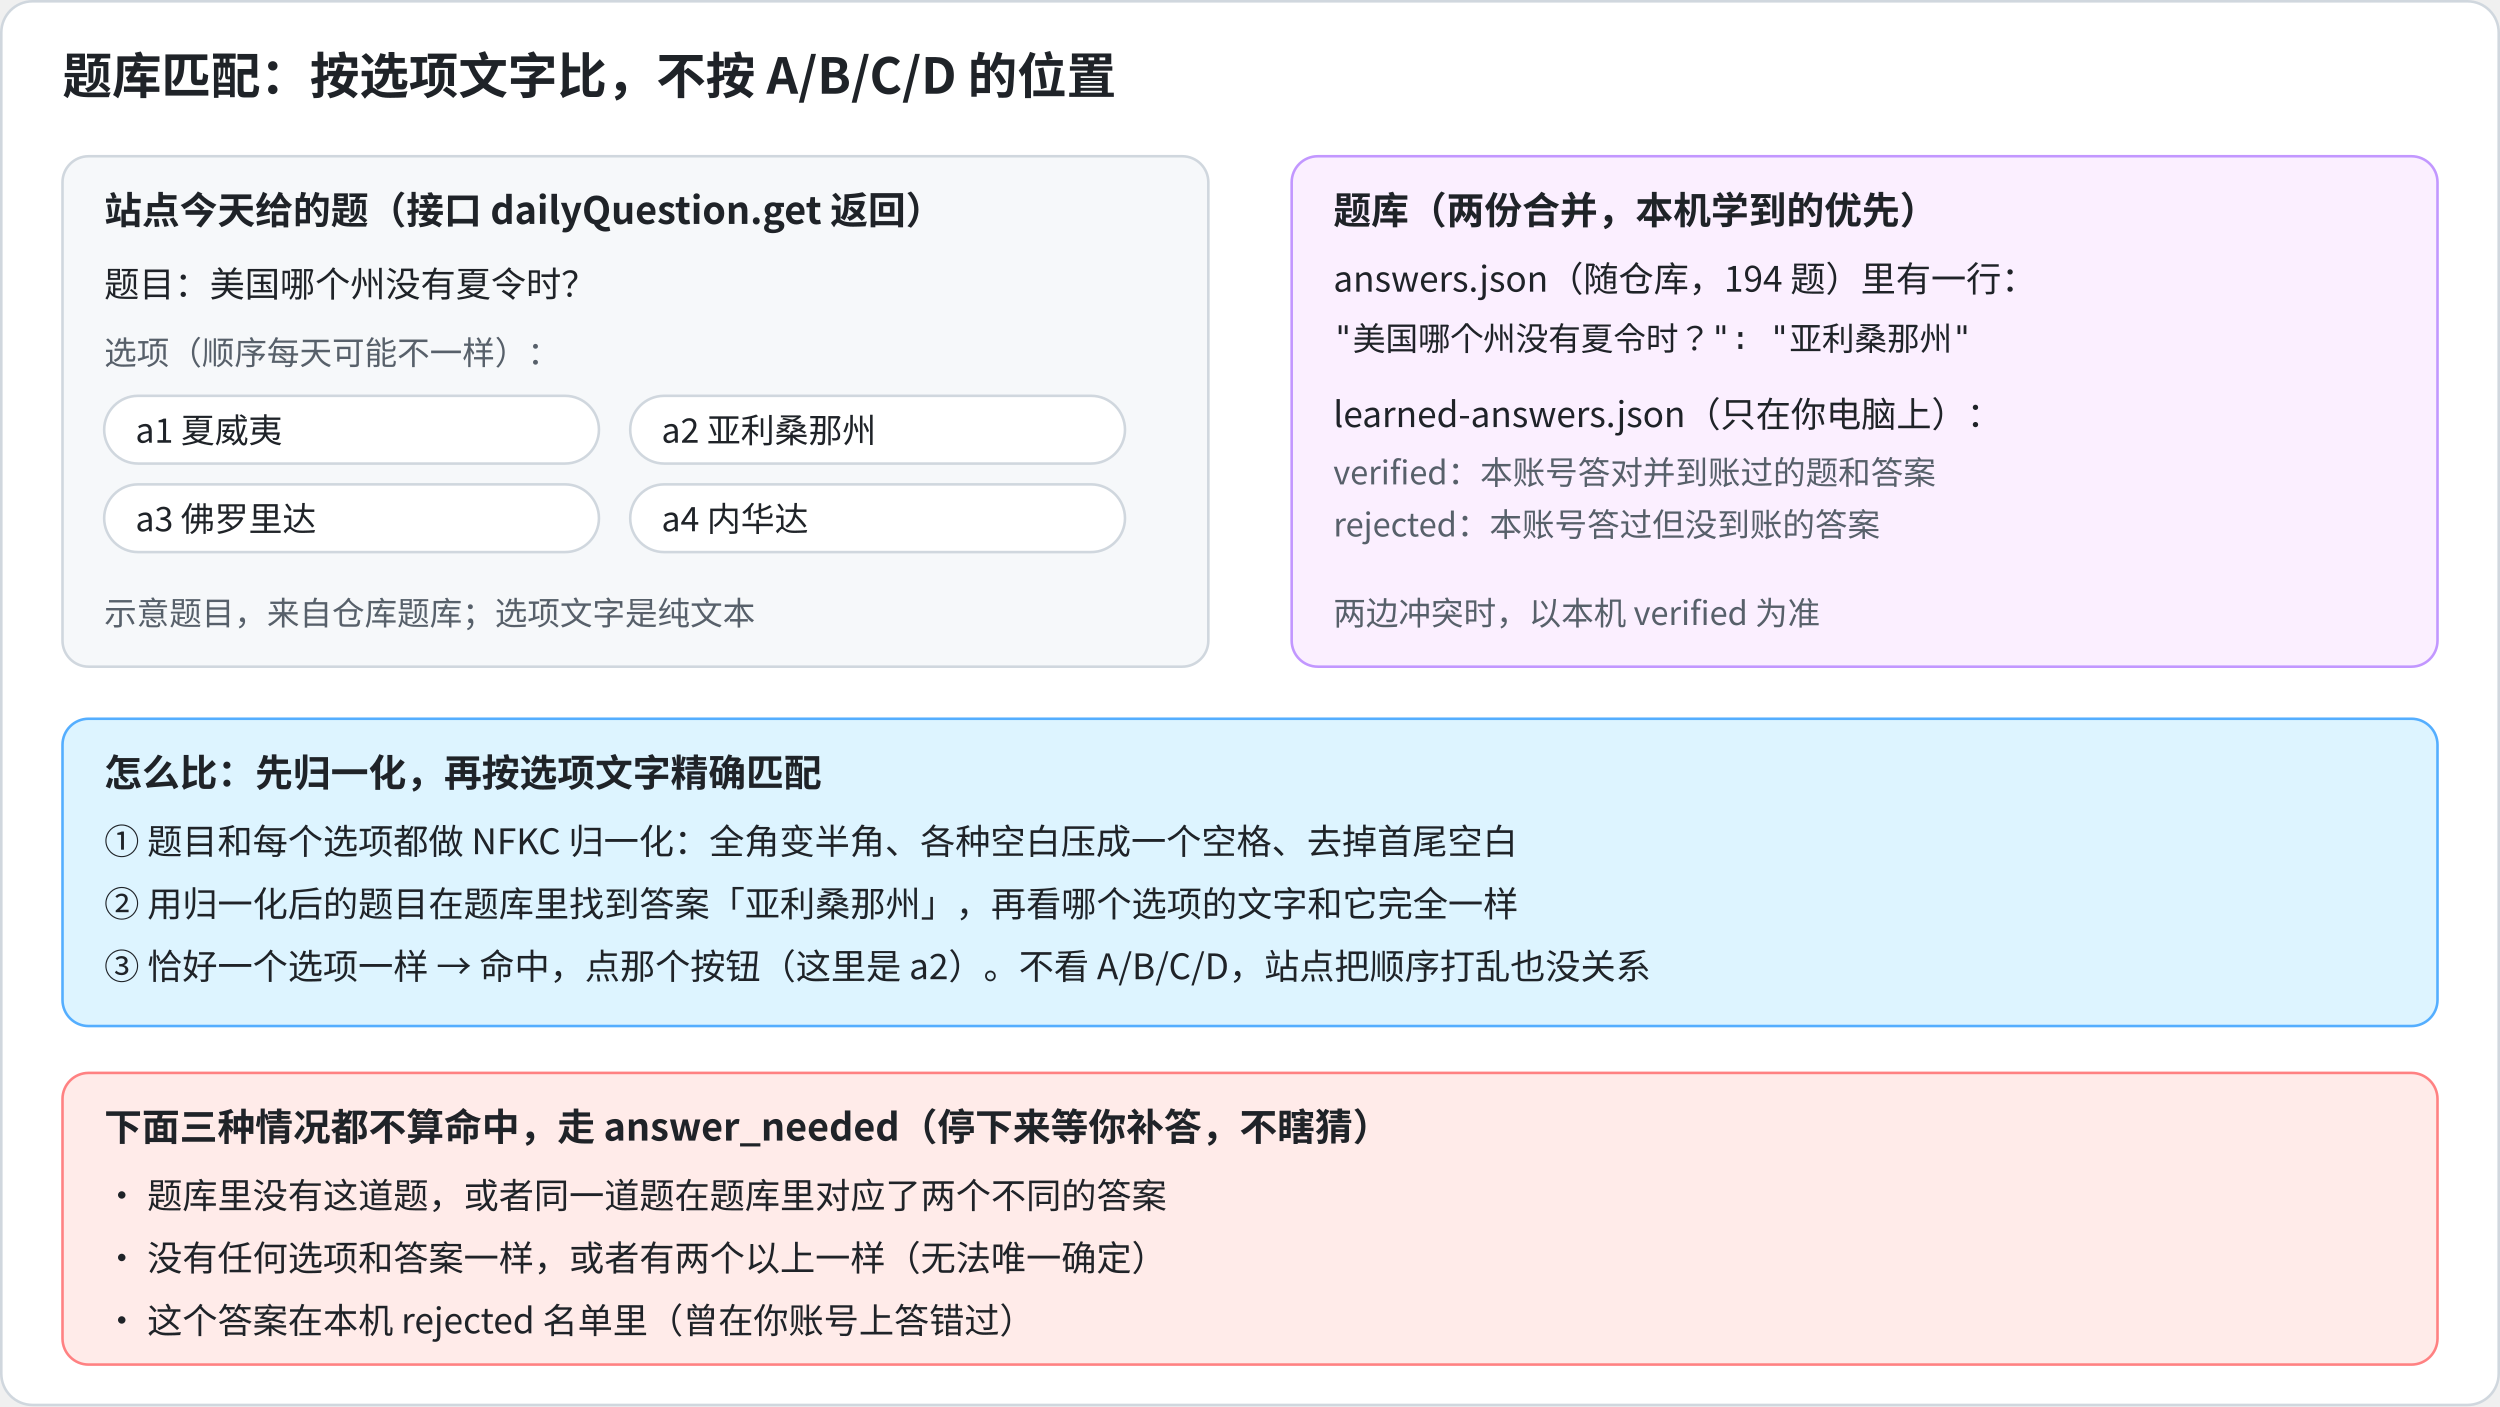
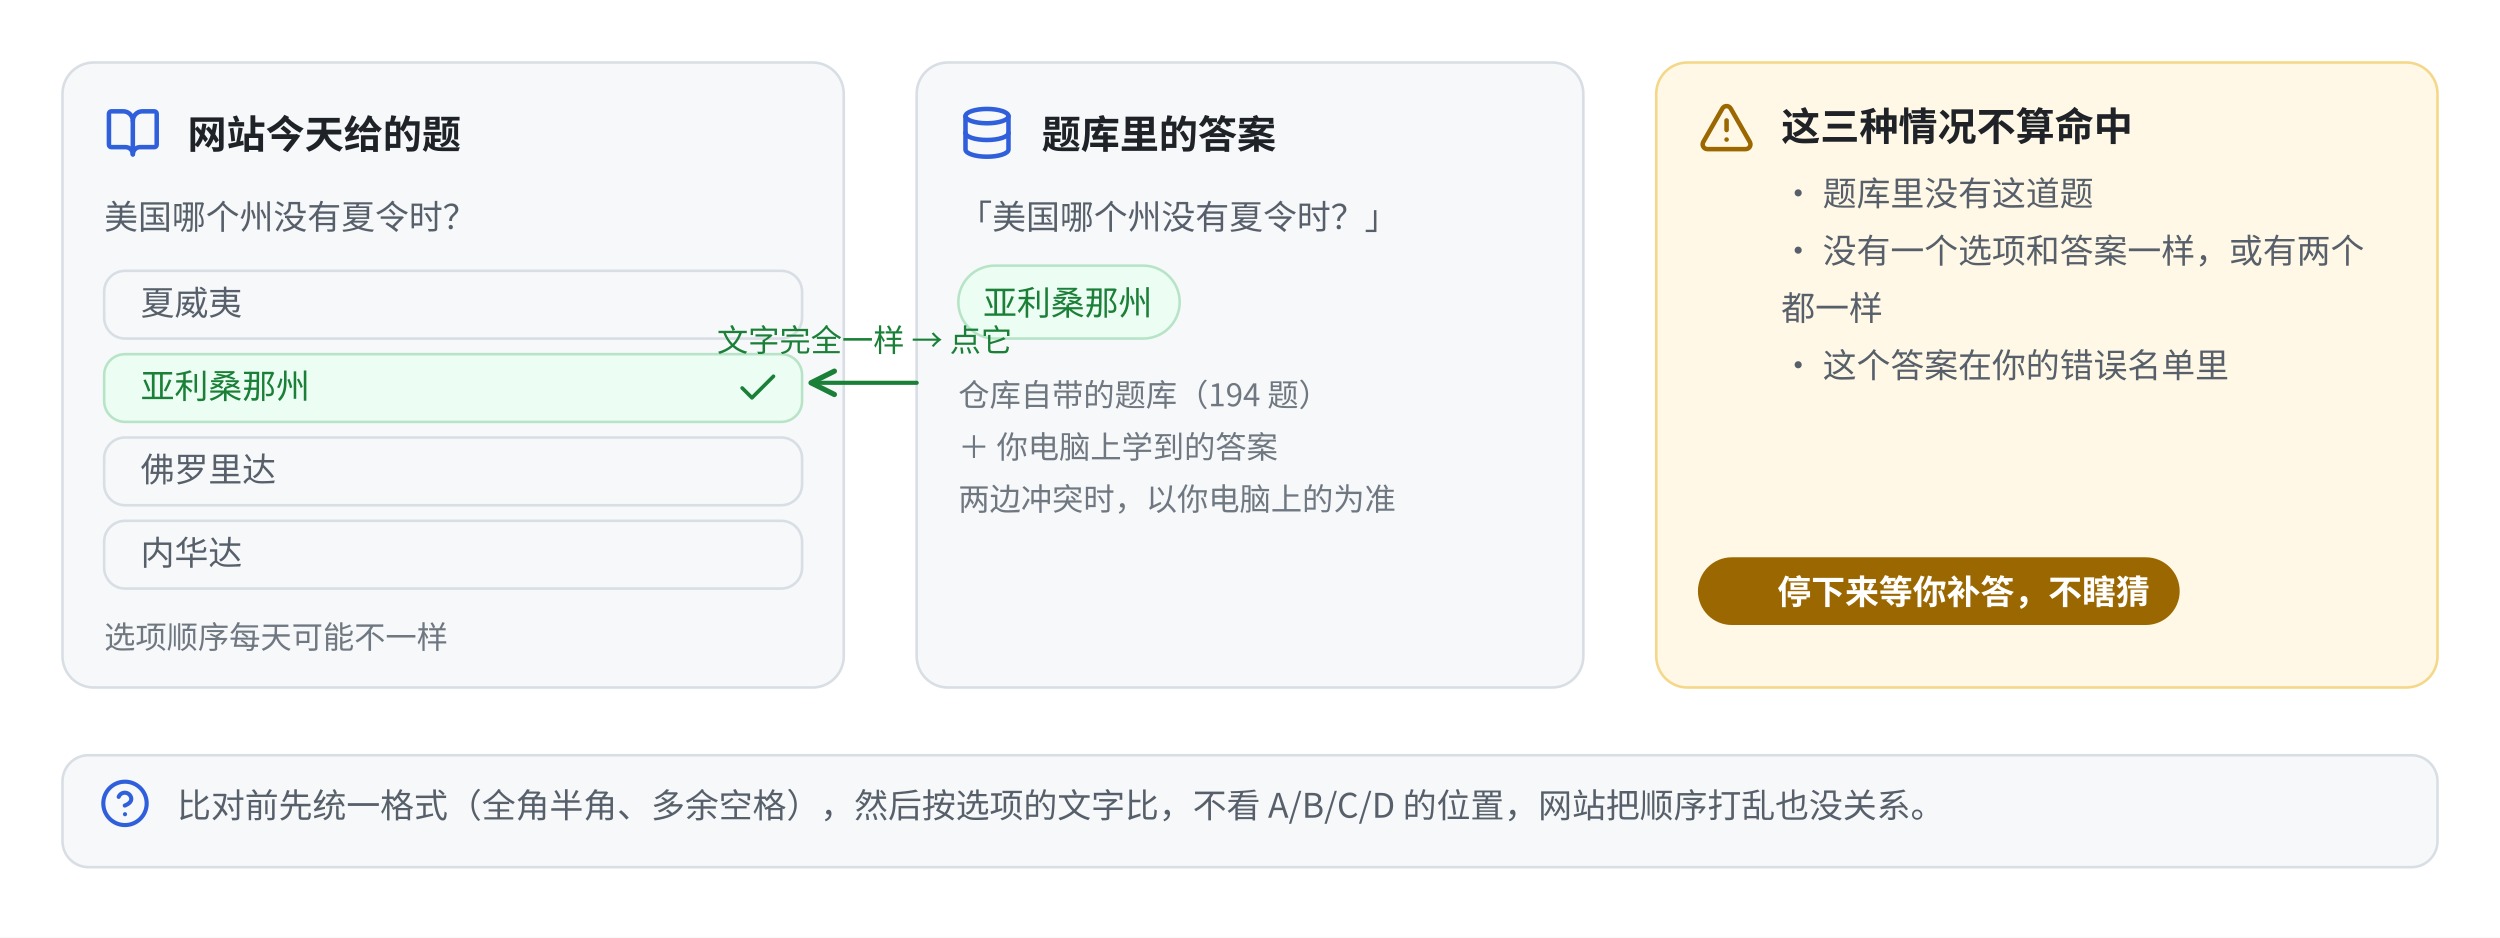
- <svg xmlns="http://www.w3.org/2000/svg" width="960" height="540" viewBox="0 0 960 540" role="img" aria-label="题库匹配：按选项文字比，不按 ABCD">
+ <svg xmlns="http://www.w3.org/2000/svg" width="960" height="360" viewBox="0 0 960 360" role="img" aria-label="题库匹配：按选项文字比，不按 ABCD">
  <style>
- text{font-family:-apple-system,BlinkMacSystemFont,'Segoe UI','PingFang SC','Hiragino Sans GB','Microsoft YaHei','Noto Sans CJK SC',Helvetica,Arial,sans-serif;fill:#1f2328}
- .h{font-size:19px;font-weight:700}.b{font-size:14.5px;font-weight:600}.t{font-size:13.5px}.s{font-size:12.5px;fill:#57606a}
- .m{font-family:ui-monospace,SFMono-Regular,Menlo,Consolas,monospace;font-size:12.5px}
- .pill{font-size:13px}
+ text{font-family:-apple-system,BlinkMacSystemFont,'Segoe UI','PingFang SC','Hiragino Sans GB','Microsoft YaHei','Noto Sans CJK SC',Helvetica,Arial,sans-serif;fill:#1f2328;font-size:13px}
+ .h{font-size:15px;font-weight:600}.hb{font-size:17px;font-weight:700}
+ .s{font-size:13px;fill:#57606a}.xs{font-size:12px;fill:#6f7781}
+ .mono{font-family:ui-monospace,SFMono-Regular,Menlo,Consolas,'PingFang SC','Microsoft YaHei',monospace;font-size:12px;fill:#57606a}
+ .w{fill:#ffffff;font-weight:600}
+ .bg{fill:#ffffff}
+ .line{stroke:#8c959f;stroke-width:1.6;fill:none;stroke-linecap:round;stroke-linejoin:round}
+ .line.soft{stroke:#c9d1d9}
+ .ar{stroke:#8c959f;stroke-width:1.6;fill:none;marker-end:url(#ah);stroke-linecap:round;stroke-linejoin:round}
+ .ar.blue{stroke:#2f5fdb;marker-end:url(#ah-blue)}.ar.green{stroke:#1a7f37;marker-end:url(#ah-green)}
+ .ar.red{stroke:#cf222e;marker-end:url(#ah-red)}.ar.amber{stroke:#9a6700;marker-end:url(#ah-amber)}
+ .ar.dash{stroke-dasharray:5 4}
+ .ic{fill:none;stroke-width:1.9;stroke-linecap:round;stroke-linejoin:round}
+ .c-gray{fill:#f6f8fa;stroke:#d8dee4;stroke-width:1}.f-gray{fill:#57606a}.k-gray{stroke:#57606a}.t-gray{fill:#57606a}.ic-gray{stroke:#57606a}.sf-gray{fill:#f6f8fa}.ss-gray{stroke:#d8dee4}
+ .c-blue{fill:#eef4ff;stroke:#c7d7fe;stroke-width:1}.f-blue{fill:#2f5fdb}.k-blue{stroke:#2f5fdb}.t-blue{fill:#2f5fdb}.ic-blue{stroke:#2f5fdb}.sf-blue{fill:#eef4ff}.ss-blue{stroke:#c7d7fe}
+ .c-green{fill:#ecfdf3;stroke:#b7e4c7;stroke-width:1}.f-green{fill:#1a7f37}.k-green{stroke:#1a7f37}.t-green{fill:#1a7f37}.ic-green{stroke:#1a7f37}.sf-green{fill:#ecfdf3}.ss-green{stroke:#b7e4c7}
+ .c-amber{fill:#fff8e6;stroke:#f5d78a;stroke-width:1}.f-amber{fill:#9a6700}.k-amber{stroke:#9a6700}.t-amber{fill:#9a6700}.ic-amber{stroke:#9a6700}.sf-amber{fill:#fff8e6}.ss-amber{stroke:#f5d78a}
+ .c-red{fill:#fff1f0;stroke:#f7b9b4;stroke-width:1}.f-red{fill:#cf222e}.k-red{stroke:#cf222e}.t-red{fill:#cf222e}.ic-red{stroke:#cf222e}.sf-red{fill:#fff1f0}.ss-red{stroke:#f7b9b4}
+ .c-purple{fill:#f6f1ff;stroke:#d6c7f5;stroke-width:1}.f-purple{fill:#6e40c9}.k-purple{stroke:#6e40c9}.t-purple{fill:#6e40c9}.ic-purple{stroke:#6e40c9}.sf-purple{fill:#f6f1ff}.ss-purple{stroke:#d6c7f5}
+ @media (prefers-color-scheme: dark){
+ text{fill:#e6edf3}.s{fill:#a3adb8}.xs{fill:#8b949e}.mono{fill:#a3adb8}.w{fill:#ffffff}
+ .bg{fill:#0d1117}
+ .line{stroke:#6e7681}.line.soft{stroke:#30363d}
+ .ar{stroke:#6e7681}
+ .ar.blue{stroke:#79a6ff}.ar.green{stroke:#4ad07a}.ar.red{stroke:#ff7b72}.ar.amber{stroke:#e3b341}
+ .c-gray{fill:#161b22;stroke:#30363d}.f-gray{fill:#8b949e}.k-gray{stroke:#8b949e}.t-gray{fill:#8b949e}.ic-gray{stroke:#8b949e}.sf-gray{fill:#161b22}.ss-gray{stroke:#30363d}
+ .c-blue{fill:#12203a;stroke:#2b4a86}.f-blue{fill:#79a6ff}.k-blue{stroke:#79a6ff}.t-blue{fill:#79a6ff}.ic-blue{stroke:#79a6ff}.sf-blue{fill:#12203a}.ss-blue{stroke:#2b4a86}
+ .c-green{fill:#0f2a1a;stroke:#1f5a33}.f-green{fill:#4ad07a}.k-green{stroke:#4ad07a}.t-green{fill:#4ad07a}.ic-green{stroke:#4ad07a}.sf-green{fill:#0f2a1a}.ss-green{stroke:#1f5a33}
+ .c-amber{fill:#2e2410;stroke:#6b4f12}.f-amber{fill:#e3b341}.k-amber{stroke:#e3b341}.t-amber{fill:#e3b341}.ic-amber{stroke:#e3b341}.sf-amber{fill:#2e2410}.ss-amber{stroke:#6b4f12}
+ .c-red{fill:#301416;stroke:#7a2a2e}.f-red{fill:#ff7b72}.k-red{stroke:#ff7b72}.t-red{fill:#ff7b72}.ic-red{stroke:#ff7b72}.sf-red{fill:#301416}.ss-red{stroke:#7a2a2e}
+ .c-purple{fill:#231a36;stroke:#4a3480}.f-purple{fill:#b083f0}.k-purple{stroke:#b083f0}.t-purple{fill:#b083f0}.ic-purple{stroke:#b083f0}.sf-purple{fill:#231a36}.ss-purple{stroke:#4a3480}
+ }
</style>
-   <rect x="0.5" y="0.5" width="959" height="539" rx="12" fill="#fff" stroke="#d0d7de" />
-   <text x="24" y="36" class="h">题库匹配：按选项文字比，不按 A/B/C/D 的位置</text>
-   <rect x="24" y="60" width="440" height="196" rx="10" fill="#f6f8fa" stroke="#d0d7de" />
-   <text x="40" y="86" class="b">站点今天给的题（接口 dailyQuestion.get 返回）</text>
-   <text x="40" y="114" class="t">题目：美国哪个州没有夏令时？</text>
-   <text x="40" y="140" class="s">选项（顺序每天可能不一样）：</text>
-   <rect x="40" y="152" width="190" height="26" rx="13" fill="#fff" stroke="#d0d7de" />
-   <text x="52" y="170" class="pill">a1  夏威夷</text>
-   <rect x="242" y="152" width="190" height="26" rx="13" fill="#fff" stroke="#d0d7de" />
-   <text x="254" y="170" class="pill">a2  亚利桑那州</text>
-   <rect x="40" y="186" width="190" height="26" rx="13" fill="#fff" stroke="#d0d7de" />
-   <text x="52" y="204" class="pill">a3  佛罗里达</text>
-   <rect x="242" y="186" width="190" height="26" rx="13" fill="#fff" stroke="#d0d7de" />
-   <text x="254" y="204" class="pill">a4  内华达</text>
-   <text x="40" y="240" class="s">示意题目，来自仓库题库；选项文字是纯文本</text>
-   <rect x="496" y="60" width="440" height="196" rx="10" fill="#fbefff" stroke="#c297ff" />
-   <text x="512" y="86" class="b">题库（两份合并，本机学到的优先）</text>
-   <text x="512" y="112" class="t">answers.json（随仓库，194 题）里有一行：</text>
-   <text x="512" y="134" class="m">"美国哪个州没有夏令时？": "亚利桑那州"</text>
-   <text x="512" y="164" class="t">learned-answers.json（只在你电脑上）：</text>
-   <text x="512" y="186" class="s">verified：本账号答对并到账过的题和答案</text>
-   <text x="512" y="206" class="s">rejected：本账号答过但没到账的答案</text>
-   <text x="512" y="240" class="s">两边冲突时，以本机 verified 为准</text>
-   <rect x="24" y="276" width="912" height="118" rx="10" fill="#ddf4ff" stroke="#54aeff" />
-   <text x="40" y="302" class="b">怎么比：先归一化，再按选项文字精确匹配</text>
-   <text x="40" y="328" class="t">① 题目和每个选项都做 NFKC 归一化：全角变半角、各种空白压成一个空格、去掉首尾空白</text>
-   <text x="40" y="352" class="t">② 用归一化后的题目在题库里找到答案「亚利桑那州」，再看哪个选项的文字和它完全一样</text>
-   <text x="40" y="376" class="t">③ 恰好一个选项一样 → 命中，点那个按钮（这里是 a2）。不看 A/B/C/D，站点把顺序打乱也没关系</text>
-   <rect x="24" y="412" width="912" height="112" rx="10" fill="#ffebe9" stroke="#ff8182" />
-   <text x="40" y="438" class="b">下面三种情况都不算命中，走 answer_needed（停下来等你补答，不瞎猜）</text>
-   <text x="40" y="464" class="t">· 题库里没有这道题，或者同一道题在题库里对应了两个不同的答案</text>
-   <text x="40" y="488" class="t">· 没有任何选项和答案一样，或者有两个以上一样（无法唯一确定）</text>
-   <text x="40" y="512" class="t">· 这个答案在本机 rejected 名单里（曾在你账号上答错过）</text>
+   <defs>
+     <marker id="ah" viewBox="0 0 10 10" refX="8.5" refY="5" markerWidth="7" markerHeight="7" orient="auto-start-reverse">
+       <path d="M1,1 L9,5 L1,9" fill="none" stroke="#8c959f" stroke-width="1.8" stroke-linecap="round" stroke-linejoin="round" />
+     </marker>
+     <marker id="ah-blue" viewBox="0 0 10 10" refX="8.5" refY="5" markerWidth="7" markerHeight="7" orient="auto-start-reverse">
+       <path d="M1,1 L9,5 L1,9" fill="none" stroke="#2f5fdb" stroke-width="1.8" stroke-linecap="round" stroke-linejoin="round" />
+     </marker>
+     <marker id="ah-green" viewBox="0 0 10 10" refX="8.5" refY="5" markerWidth="7" markerHeight="7" orient="auto-start-reverse">
+       <path d="M1,1 L9,5 L1,9" fill="none" stroke="#1a7f37" stroke-width="1.8" stroke-linecap="round" stroke-linejoin="round" />
+     </marker>
+     <marker id="ah-red" viewBox="0 0 10 10" refX="8.5" refY="5" markerWidth="7" markerHeight="7" orient="auto-start-reverse">
+       <path d="M1,1 L9,5 L1,9" fill="none" stroke="#cf222e" stroke-width="1.8" stroke-linecap="round" stroke-linejoin="round" />
+     </marker>
+     <marker id="ah-amber" viewBox="0 0 10 10" refX="8.5" refY="5" markerWidth="7" markerHeight="7" orient="auto-start-reverse">
+       <path d="M1,1 L9,5 L1,9" fill="none" stroke="#9a6700" stroke-width="1.8" stroke-linecap="round" stroke-linejoin="round" />
+     </marker>
+   </defs>
+   <rect width="960" height="360" class="bg" />
+   <rect x="24.0" y="24.0" width="300.0" height="240.0" rx="12" class="c-gray" />
+   <g transform="translate(40.0,40.0) scale(0.917)" class="ic ic-blue">
+     <path d="M12 7v14" />
+     <path d="M3 18a1 1 0 0 1-1-1V4a1 1 0 0 1 1-1h5a4 4 0 0 1 4 4 4 4 0 0 1 4-4h5a1 1 0 0 1 1 1v13a1 1 0 0 1-1 1h-6a3 3 0 0 0-3 3 3 3 0 0 0-3-3z" />
+   </g>
+   <text x="72" y="57" class="h">网站今天给的题</text>
+   <text x="40" y="88" class="s">美国哪个州没有夏令时？</text>
+   <rect x="40.0" y="104.0" width="268.0" height="26.0" rx="8" class="c-gray" />
+   <text x="54" y="121" class="s">夏威夷</text>
+   <rect x="40.0" y="136.0" width="268.0" height="26.0" rx="8" class="c-green" />
+   <text x="54" y="153" class="s t-green">亚利桑那州</text>
+   <g transform="translate(282.0,140.0) scale(0.750)" class="ic ic-green">
+     <path d="M20 6 9 17l-5-5" />
+   </g>
+   <rect x="40.0" y="168.0" width="268.0" height="26.0" rx="8" class="c-gray" />
+   <text x="54" y="185" class="s">佛罗里达</text>
+   <rect x="40.0" y="200.0" width="268.0" height="26.0" rx="8" class="c-gray" />
+   <text x="54" y="217" class="s">内华达</text>
+   <text x="40" y="249" class="xs">选项顺序每天可能不一样</text>
+   <rect x="352.0" y="24.0" width="256.0" height="240.0" rx="12" class="c-gray" />
+   <g transform="translate(368.0,40.0) scale(0.917)" class="ic ic-blue">
+     <ellipse cx="12" cy="5" rx="9" ry="3" />
+     <path d="M3 5v14a9 3 0 0 0 18 0V5" />
+     <path d="M3 12a9 3 0 0 0 18 0" />
+   </g>
+   <text x="400" y="57" class="h">题库里的答案</text>
+   <text x="368" y="88" class="s">「美国哪个州没有夏令时？」</text>
+   <rect x="368.0" y="102.0" width="85.0" height="28.0" rx="14.0" class="c-green" />
+   <text x="410" y="121" class="xs t-green" text-anchor="middle" style="font-size:13px">亚利桑那州</text>
+   <text x="368" y="156" class="xs">仓库自带的题库（194 题）</text>
+   <text x="368" y="176" class="xs">＋ 你电脑上学到的答案</text>
+   <text x="368" y="196" class="xs">两边冲突时，以你电脑上的为准</text>
+   <path d="M352.0,147.0 L312.0,147.0" class="ar green" />
+   <text x="332" y="135" class="xs t-green" text-anchor="middle">文字完全一样 → 点它</text>
+   <rect x="636.0" y="24.0" width="300.0" height="240.0" rx="12" class="c-amber" />
+   <g transform="translate(652.0,38.0) scale(0.917)" class="ic ic-amber">
+     <path d="m21.73 18-8-14a2 2 0 0 0-3.48 0l-8 14A2 2 0 0 0 4 21h16a2 2 0 0 0 1.73-3" />
+     <path d="M12 9v4" />
+     <path d="M12 17h.01" />
+   </g>
+   <text x="684" y="54" class="h">这三种情况不算命中</text>
+   <text x="684" y="79" class="s">· 题库里没有这道题</text>
+   <text x="684" y="101" class="s">· 没有一个选项和答案一样，或有两个</text>
+   <text x="684" y="123" class="s">都一样</text>
+   <text x="684" y="145" class="s">· 这个答案在你的错误名单里</text>
+   <rect x="652.0" y="214.0" width="185.0" height="26.0" rx="13.0" class="f-amber" />
+   <g transform="translate(662.0,219.0) scale(0.667)" class="ic ic-white">
+     <path d="m21.73 18-8-14a2 2 0 0 0-3.48 0l-8 14A2 2 0 0 0 4 21h16a2 2 0 0 0 1.73-3" />
+     <path d="M12 9v4" />
+     <path d="M12 17h.01" />
+   </g>
+   <text x="754" y="232" class="w" text-anchor="middle" style="font-size:13px">停下来等你补答，不瞎猜</text>
+   <rect x="24.0" y="290.0" width="912.0" height="43.0" rx="10" class="c-gray" />
+   <g transform="translate(38.0,298.5) scale(0.833)" class="ic ic-blue">
+     <circle cx="12" cy="12" r="10" />
+     <path d="M9.1 9a3 3 0 0 1 5.8 1c0 2-3 3-3 3" />
+     <path d="M12 17h.01" />
+   </g>
+   <text x="68" y="314" class="s">比对前先统一格式（全角半角、多余空格），然后按选项的文字比，不看 A/B/C/D 的位置，网站把顺序打乱也没关系。</text>
</svg>
